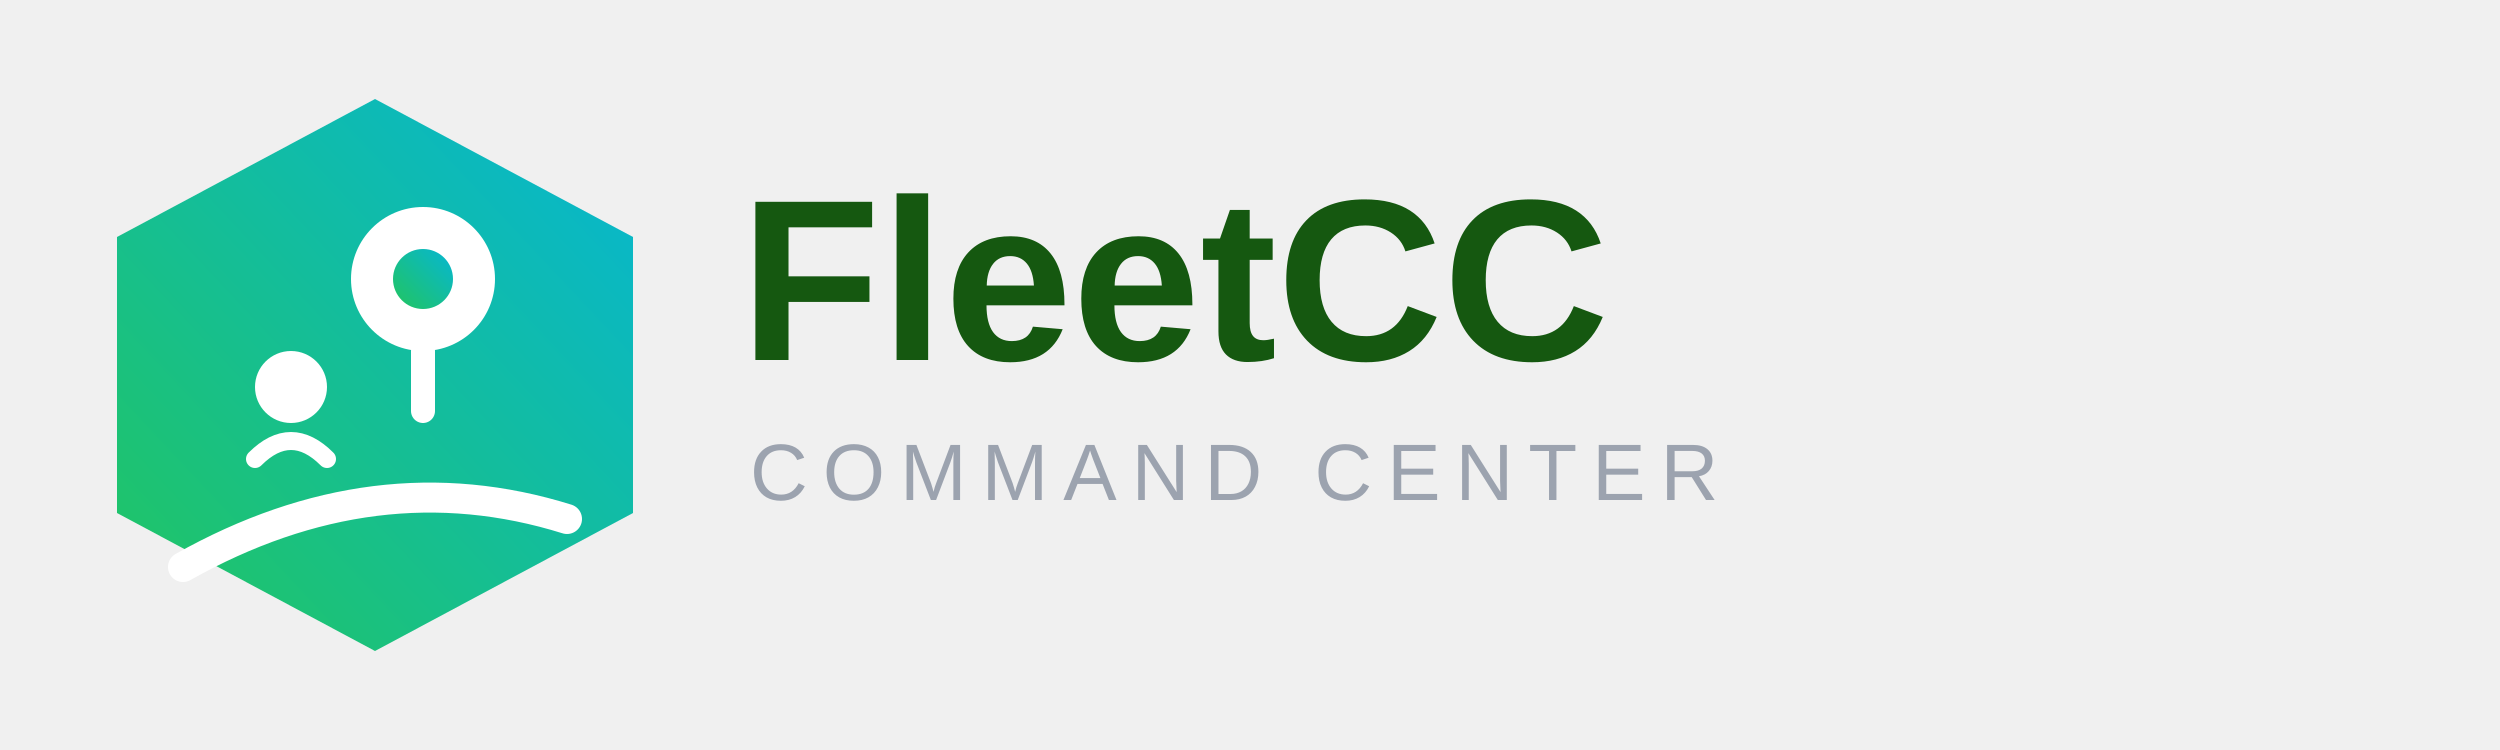
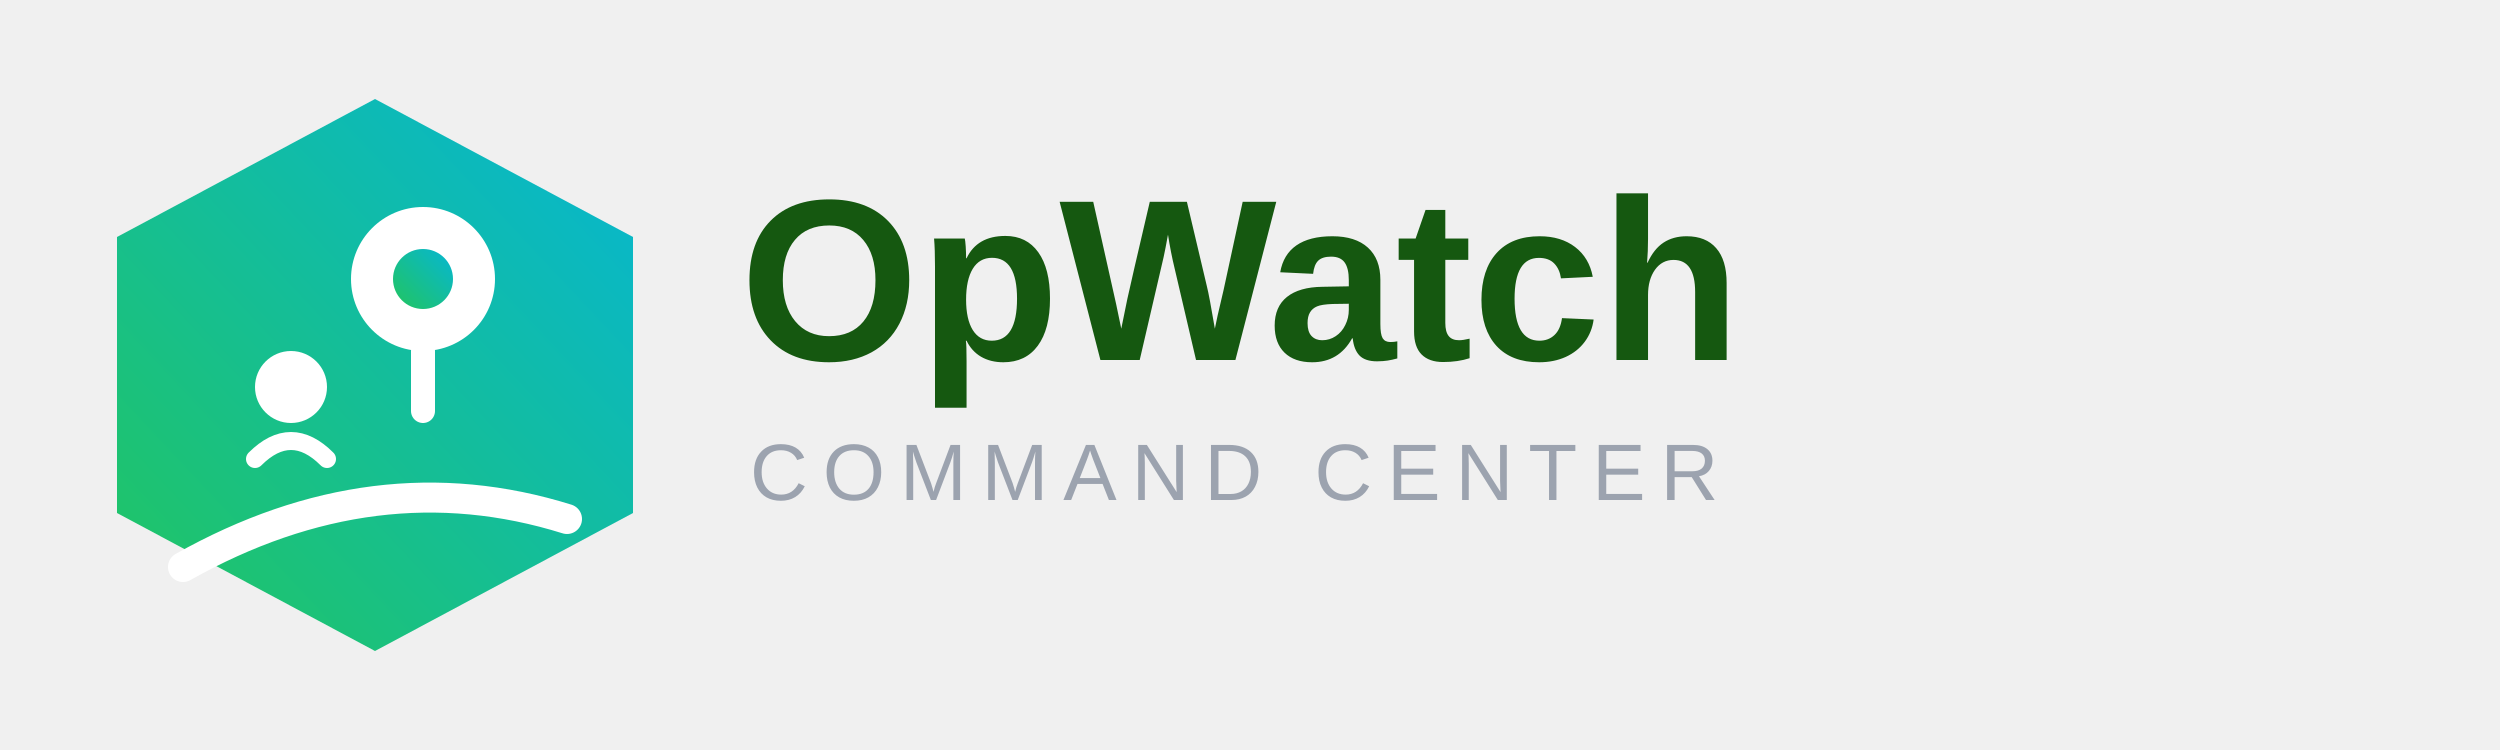
<svg xmlns="http://www.w3.org/2000/svg" width="500" height="150" viewBox="0 0 500 150" version="1.1" id="svg6">
  <defs id="defs2">
    <rect x="100.921" y="-72.909" width="92.479" height="87.107" id="rect7" />
    <linearGradient id="grad-r1" x1="0" y1="1" x2="1" y2="0">
      <stop offset="0%" stop-color="#22c55e" id="stop1" />
      <stop offset="100%" stop-color="#06b6d4" id="stop2" />
    </linearGradient>
  </defs>
  <g transform="translate(15, 15) scale(1.2)" id="g5">
    <polygon points="50,4 93,27 93,73 50,96 7,73 7,27" fill="url(#grad-r1)" id="polygon2" />
    <circle cx="58" cy="34" r="12" fill="white" id="circle2" />
    <circle cx="58" cy="34" r="5" fill="url(#grad-r1)" id="circle3" />
    <line x1="58" y1="46" x2="58" y2="56" stroke="white" stroke-width="4" stroke-linecap="round" id="line3" />
    <circle cx="36" cy="52" r="6" fill="white" id="circle4" />
    <path d="M30 64 Q36 58 42 64" stroke="white" stroke-width="3" fill="none" stroke-linecap="round" id="path4" />
    <path d="M18,82 Q50,64 82,74" stroke="white" stroke-width="5" fill="none" stroke-linecap="round" id="path5" />
  </g>
  <text x="148" y="72" font-family="'Arial Black', Arial, sans-serif" font-size="46px" font-weight="bold" fill="#ffffff" id="text5">
-     <tspan style="fill:#155810;fill-opacity:1" id="tspan8">FleetCC</tspan>
+     <tspan style="fill:#155810;fill-opacity:1" id="tspan8">OpWatch</tspan>
  </text>
  <text x="150" y="100" font-family="Arial, sans-serif" font-size="16" fill="#9ca3af" letter-spacing="3" id="text6">COMMAND CENTER</text>
  <text xml:space="preserve" id="text7" style="fill:#000000;text-align:start;writing-mode:lr-tb;text-orientation:auto;direction:ltr;white-space:pre;shape-inside:url(#rect7)" />
</svg>
